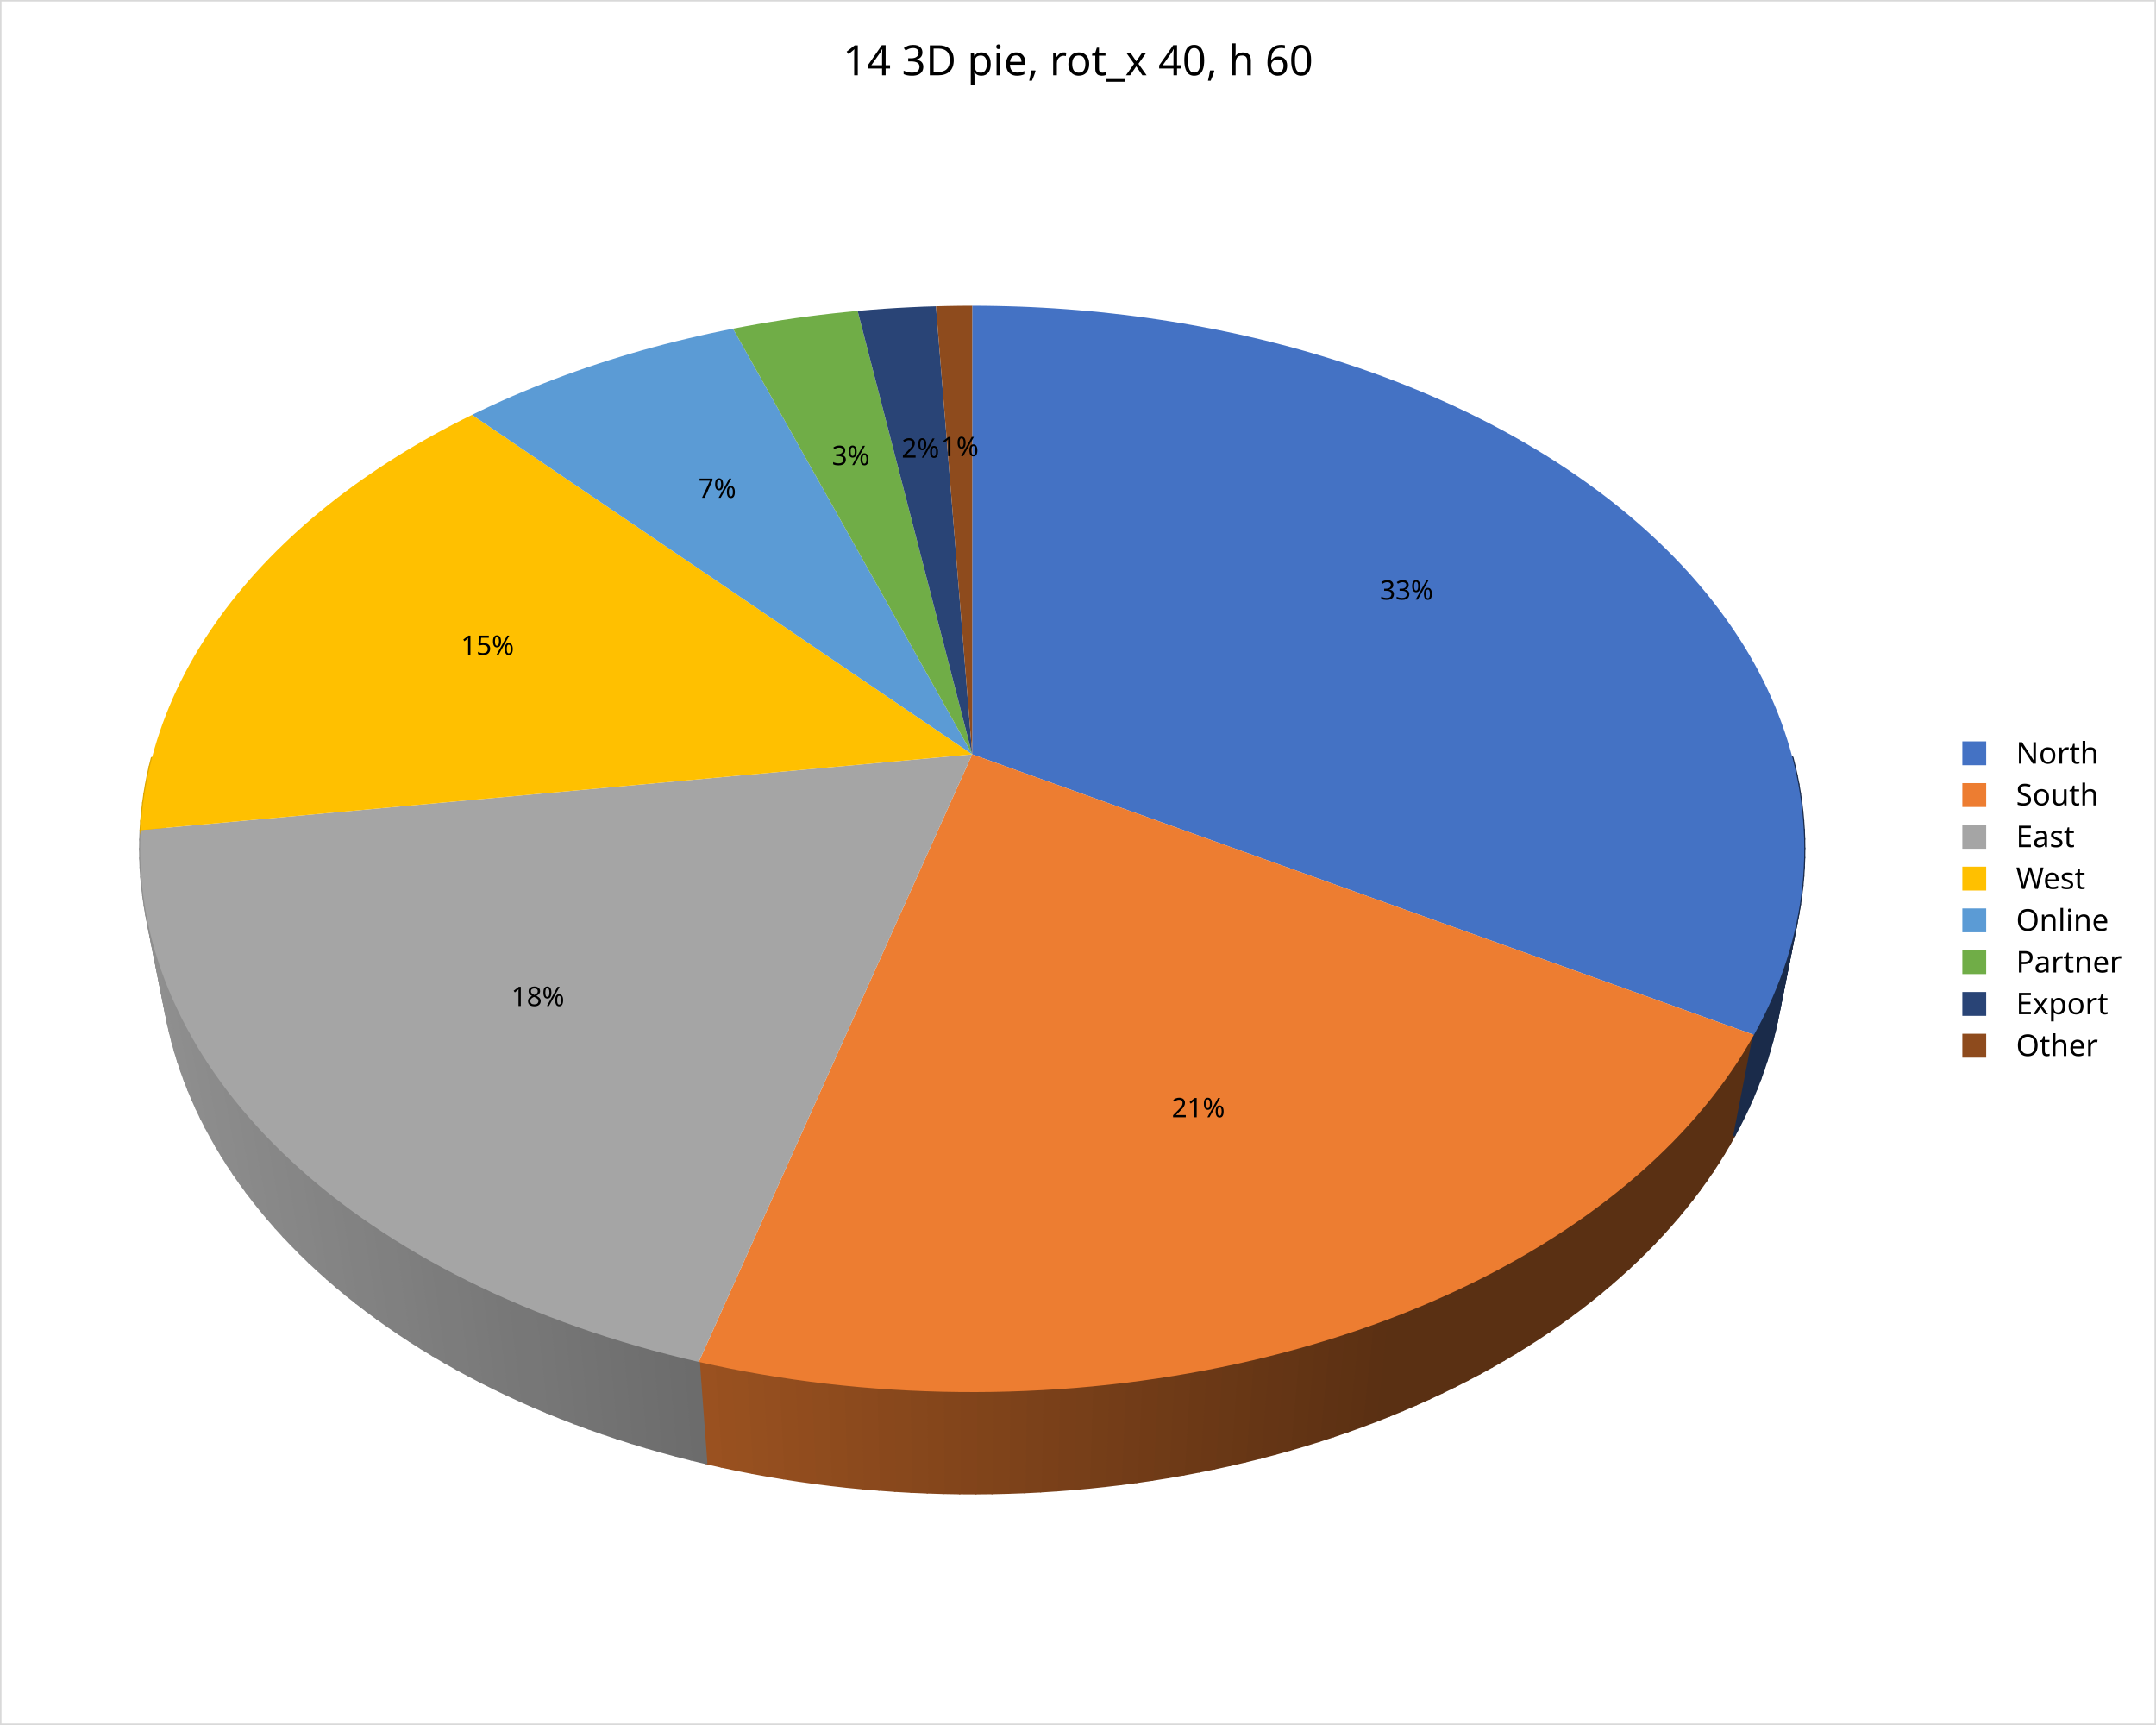
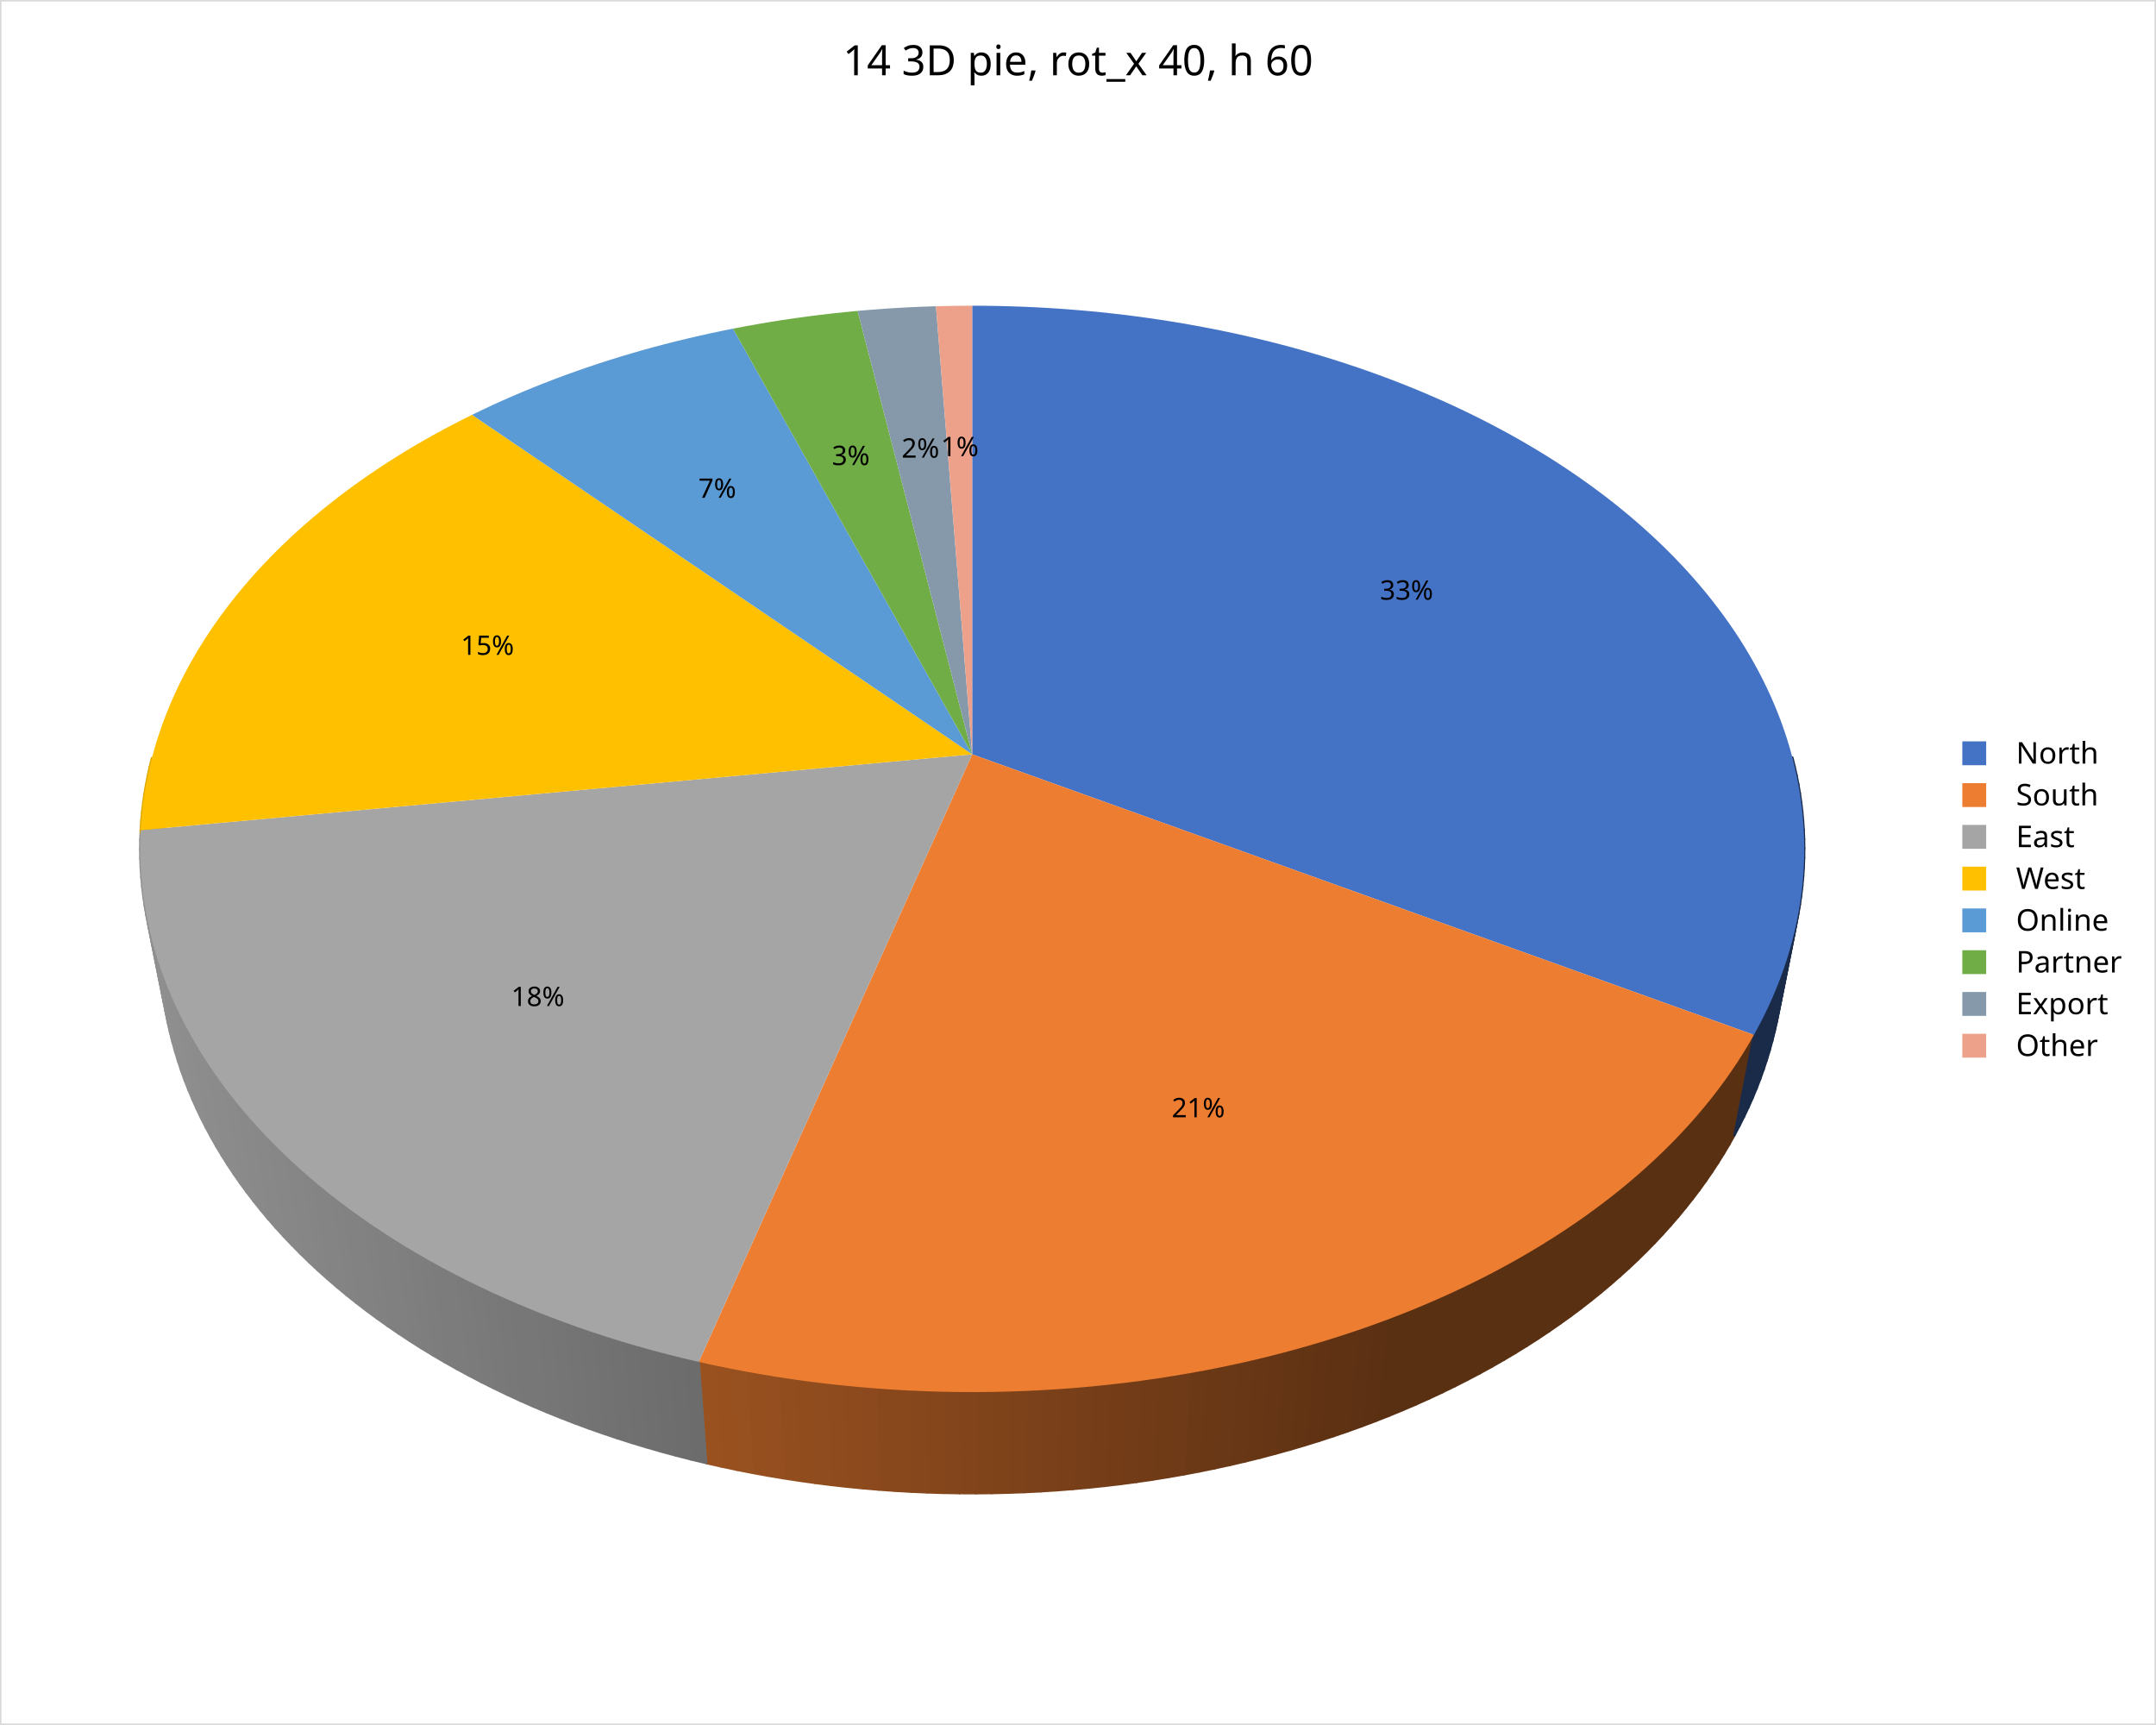
<svg xmlns="http://www.w3.org/2000/svg" class="svglite" data-engine-version="2.0" width="720.00pt" height="576.00pt" viewBox="0 0 720.00 576.00">
  <defs>
    <style type="text/css">
    .svglite line, .svglite polyline, .svglite polygon, .svglite path, .svglite rect, .svglite circle {
      fill: none;
      stroke: #000000;
      stroke-linecap: round;
      stroke-linejoin: round;
      stroke-miterlimit: 10.00;
    }
  </style>
  </defs>
  <rect width="100%" height="100%" style="stroke: none; fill: #FFFFFF;" />
  <defs>
    <clipPath id="cpMC4wMHw3MjAuMDB8MC4wMHw1NzYuMDA=">
      <rect x="0.00" y="0.00" width="720.00" height="576.00" />
    </clipPath>
  </defs>
  <g clip-path="url(#cpMC4wMHw3MjAuMDB8MC4wMHw1NzYuMDA=)">
    <rect x="0.00" y="0.00" width="720.00" height="576.00" style="stroke-width: 1.00; stroke: #D9D9D9; fill: #FFFFFF;" />
    <text x="360.00" y="25.14" text-anchor="middle" style="font-size: 14.00px; font-family: sans;" textLength="153.33px" lengthAdjust="spacingAndGlyphs">14 3D pie, rot_x 40, h 60</text>
    <polygon points="585.74,345.56 583.97,348.63 577.47,382.21 579.20,379.12 " style="stroke-width: 0.75; stroke: #5A3013; fill: #5A3013;" />
    <polygon points="583.97,348.63 582.12,351.69 575.64,385.28 577.47,382.21 " style="stroke-width: 0.75; stroke: #5A3013; fill: #5A3013;" />
    <polygon points="582.12,351.69 580.18,354.74 573.73,388.34 575.64,385.28 " style="stroke-width: 0.75; stroke: #5A3013; fill: #5A3013;" />
    <polygon points="580.18,354.74 578.14,357.77 571.73,391.39 573.73,388.34 " style="stroke-width: 0.75; stroke: #5A3013; fill: #5A3013;" />
    <polygon points="578.14,357.77 576.02,360.78 569.64,394.41 571.73,391.39 " style="stroke-width: 0.75; stroke: #5A3013; fill: #5A3013;" />
    <polygon points="576.02,360.78 573.80,363.78 567.47,397.42 569.64,394.41 " style="stroke-width: 0.75; stroke: #5A3013; fill: #5A3013;" />
    <polygon points="573.80,363.78 571.50,366.76 565.20,400.41 567.47,397.42 " style="stroke-width: 0.75; stroke: #5A3013; fill: #5A3013;" />
    <polygon points="571.50,366.76 569.10,369.71 562.85,403.37 565.20,400.41 " style="stroke-width: 0.75; stroke: #5A3013; fill: #5A3013;" />
    <polygon points="569.10,369.71 566.62,372.65 560.42,406.32 562.85,403.37 " style="stroke-width: 0.75; stroke: #5A3013; fill: #5A3013;" />
    <polygon points="566.62,372.65 564.04,375.56 557.89,409.24 560.42,406.32 " style="stroke-width: 0.75; stroke: #5A3013; fill: #5A3013;" />
    <polygon points="564.04,375.56 561.38,378.45 555.28,412.14 557.89,409.24 " style="stroke-width: 0.75; stroke: #5A3013; fill: #5A3013;" />
    <polygon points="561.38,378.45 558.63,381.31 552.59,415.01 555.28,412.14 " style="stroke-width: 0.75; stroke: #5A3013; fill: #5A3013;" />
    <polygon points="558.63,381.31 555.79,384.14 549.81,417.85 552.59,415.01 " style="stroke-width: 0.75; stroke: #5A3013; fill: #5A3013;" />
    <polygon points="555.79,384.14 552.86,386.95 546.94,420.67 549.81,417.85 " style="stroke-width: 0.75; stroke: #5A3013; fill: #5A3013;" />
    <polygon points="552.86,386.95 549.84,389.73 543.99,423.45 546.94,420.67 " style="stroke-width: 0.75; stroke: #5A3013; fill: #5A3013;" />
    <polygon points="549.84,389.73 546.74,392.47 540.95,426.20 543.99,423.45 " style="stroke-width: 0.75; stroke: #5A3013; fill: #5A3013;" />
    <polygon points="546.74,392.47 543.55,395.19 537.83,428.92 540.95,426.20 " style="stroke-width: 0.75; stroke: #5A3013; fill: #5A3013;" />
    <polygon points="543.55,395.19 540.28,397.87 534.63,431.61 537.83,428.92 " style="stroke-width: 0.75; stroke: #5A3013; fill: #5A3013;" />
    <polygon points="540.28,397.87 536.92,400.51 531.35,434.26 534.63,431.61 " style="stroke-width: 0.75; stroke: #5A3013; fill: #5A3013;" />
    <polygon points="536.92,400.51 533.47,403.12 527.98,436.88 531.35,434.26 " style="stroke-width: 0.75; stroke: #5A3013; fill: #5A3013;" />
    <polygon points="533.47,403.12 529.95,405.70 524.54,439.46 527.98,436.88 " style="stroke-width: 0.75; stroke: #5A3013; fill: #5A3013;" />
    <polygon points="529.95,405.70 526.34,408.23 521.01,441.99 524.54,439.46 " style="stroke-width: 0.75; stroke: #5A3013; fill: #5A3013;" />
    <polygon points="526.34,408.23 522.65,410.72 517.41,444.49 521.01,441.99 " style="stroke-width: 0.75; stroke: #5A3013; fill: #5A3013;" />
    <polygon points="522.65,410.72 518.88,413.17 513.73,446.95 517.41,444.49 " style="stroke-width: 0.75; stroke: #5A3013; fill: #5A3013;" />
    <polygon points="518.88,413.17 515.03,415.58 509.97,449.36 513.73,446.95 " style="stroke-width: 0.75; stroke: #5A3013; fill: #5A3013;" />
    <polygon points="515.03,415.58 511.10,417.95 506.14,451.73 509.97,449.36 " style="stroke-width: 0.75; stroke: #5A3013; fill: #5A3013;" />
    <polygon points="511.10,417.95 507.10,420.27 502.23,454.05 506.14,451.73 " style="stroke-width: 0.75; stroke: #5A3013; fill: #5A3013;" />
    <polygon points="507.10,420.27 503.01,422.54 498.25,456.33 502.23,454.05 " style="stroke-width: 0.75; stroke: #5A3013; fill: #5A3013;" />
    <polygon points="503.01,422.54 498.86,424.77 494.20,458.56 498.25,456.33 " style="stroke-width: 0.75; stroke: #5A3013; fill: #5A3013;" />
    <polygon points="498.86,424.77 494.63,426.95 490.07,460.73 494.20,458.56 " style="stroke-width: 0.75; stroke: #5A3013; fill: #5A3013;" />
    <polygon points="494.63,426.95 490.33,429.07 485.88,462.86 490.07,460.73 " style="stroke-width: 0.75; stroke: #5A3013; fill: #5A3013;" />
    <polygon points="490.33,429.07 485.96,431.15 481.62,464.94 485.88,462.86 " style="stroke-width: 0.75; stroke: #5A3013; fill: #5A3013;" />
    <polygon points="485.96,431.15 481.52,433.17 477.29,466.97 481.62,464.94 " style="stroke-width: 0.75; stroke: #5A3013; fill: #5A3013;" />
    <polygon points="481.52,433.17 477.01,435.14 472.90,468.94 477.29,466.97 " style="stroke-width: 0.75; stroke: #5A3013; fill: #5A3013;" />
    <polygon points="477.01,435.14 472.44,437.06 468.45,470.85 472.90,468.94 " style="stroke-width: 0.75; stroke: #5A3013; fill: #5A3013;" />
    <polygon points="472.44,437.06 467.81,438.92 463.93,472.71 468.45,470.85 " style="stroke-width: 0.75; stroke: #5A3013; fill: #5A3013;" />
    <polygon points="467.81,438.92 463.11,440.72 459.35,474.52 463.93,472.71 " style="stroke-width: 0.75; stroke: #5A3013; fill: #5A3013;" />
    <polygon points="463.11,440.72 458.35,442.46 454.72,476.26 459.35,474.52 " style="stroke-width: 0.75; stroke: #5B3013; fill: #5B3013;" />
    <polygon points="458.35,442.46 453.54,444.15 450.03,477.95 454.72,476.26 " style="stroke-width: 0.75; stroke: #5D3113; fill: #5D3113;" />
    <polygon points="453.54,444.15 448.66,445.77 445.28,479.57 450.03,477.95 " style="stroke-width: 0.75; stroke: #5E3213; fill: #5E3213;" />
    <polygon points="448.66,445.77 443.73,447.34 440.49,481.14 445.28,479.57 " style="stroke-width: 0.75; stroke: #5F3214; fill: #5F3214;" />
    <polygon points="443.73,447.34 438.75,448.84 435.64,482.64 440.49,481.14 " style="stroke-width: 0.75; stroke: #613314; fill: #613314;" />
    <polygon points="438.75,448.84 433.72,450.28 430.74,484.08 435.64,482.64 " style="stroke-width: 0.75; stroke: #623414; fill: #623414;" />
    <polygon points="433.72,450.28 428.64,451.66 425.80,485.45 430.74,484.08 " style="stroke-width: 0.75; stroke: #643515; fill: #643515;" />
    <polygon points="428.64,451.66 423.52,452.97 420.81,486.77 425.80,485.45 " style="stroke-width: 0.75; stroke: #653515; fill: #653515;" />
    <polygon points="423.52,452.97 418.35,454.22 415.78,488.01 420.81,486.77 " style="stroke-width: 0.75; stroke: #663615; fill: #663615;" />
    <polygon points="418.35,454.22 413.13,455.40 410.71,489.19 415.78,488.01 " style="stroke-width: 0.75; stroke: #683715; fill: #683715;" />
    <polygon points="413.13,455.40 407.88,456.51 405.60,490.30 410.71,489.19 " style="stroke-width: 0.75; stroke: #693816; fill: #693816;" />
    <polygon points="407.88,456.51 402.59,457.56 400.45,491.35 405.60,490.30 " style="stroke-width: 0.75; stroke: #6B3816; fill: #6B3816;" />
    <polygon points="402.59,457.56 397.27,458.53 395.27,492.33 400.45,491.35 " style="stroke-width: 0.75; stroke: #6C3916; fill: #6C3916;" />
    <polygon points="397.27,458.53 391.91,459.44 390.06,493.24 395.27,492.33 " style="stroke-width: 0.75; stroke: #6E3A17; fill: #6E3A17;" />
    <polygon points="391.91,459.44 386.52,460.28 384.82,494.08 390.06,493.24 " style="stroke-width: 0.75; stroke: #6F3B17; fill: #6F3B17;" />
    <polygon points="386.52,460.28 381.10,461.05 379.55,494.85 384.82,494.08 " style="stroke-width: 0.75; stroke: #713B17; fill: #713B17;" />
    <polygon points="381.10,461.05 375.66,461.75 374.25,495.55 379.55,494.85 " style="stroke-width: 0.75; stroke: #723C18; fill: #723C18;" />
    <polygon points="375.66,461.75 370.20,462.38 368.94,496.17 374.25,495.55 " style="stroke-width: 0.75; stroke: #743D18; fill: #743D18;" />
    <polygon points="370.20,462.38 364.71,462.94 363.60,496.73 368.94,496.17 " style="stroke-width: 0.75; stroke: #753E18; fill: #753E18;" />
    <polygon points="364.71,462.94 359.20,463.43 358.25,497.22 363.60,496.73 " style="stroke-width: 0.75; stroke: #773F19; fill: #773F19;" />
    <polygon points="359.20,463.43 353.68,463.84 352.88,497.63 358.25,497.22 " style="stroke-width: 0.75; stroke: #783F19; fill: #783F19;" />
    <polygon points="353.68,463.84 348.15,464.18 347.50,497.98 352.88,497.63 " style="stroke-width: 0.75; stroke: #7A4019; fill: #7A4019;" />
    <polygon points="348.15,464.18 342.60,464.45 342.11,498.25 347.50,497.98 " style="stroke-width: 0.75; stroke: #7B411A; fill: #7B411A;" />
    <polygon points="342.60,464.45 337.05,464.65 336.71,498.44 342.11,498.25 " style="stroke-width: 0.75; stroke: #7D421A; fill: #7D421A;" />
    <polygon points="337.05,464.65 331.49,464.78 331.30,498.57 336.71,498.44 " style="stroke-width: 0.75; stroke: #7F431A; fill: #7F431A;" />
    <polygon points="331.49,464.78 325.93,464.83 325.89,498.62 331.30,498.57 " style="stroke-width: 0.75; stroke: #80441A; fill: #80441A;" />
    <polygon points="325.93,464.83 320.37,464.81 320.49,498.60 325.89,498.62 " style="stroke-width: 0.75; stroke: #82441B; fill: #82441B;" />
    <polygon points="320.37,464.81 314.81,464.72 315.08,498.51 320.49,498.60 " style="stroke-width: 0.75; stroke: #83451B; fill: #83451B;" />
    <polygon points="314.81,464.72 309.25,464.55 309.68,498.34 315.08,498.51 " style="stroke-width: 0.75; stroke: #85461B; fill: #85461B;" />
    <polygon points="309.25,464.55 303.70,464.32 304.28,498.11 309.68,498.34 " style="stroke-width: 0.75; stroke: #86471C; fill: #86471C;" />
    <polygon points="303.70,464.32 298.16,464.01 298.89,497.80 304.28,498.11 " style="stroke-width: 0.75; stroke: #88481C; fill: #88481C;" />
    <polygon points="298.16,464.01 292.63,463.62 293.52,497.41 298.89,497.80 " style="stroke-width: 0.75; stroke: #89481C; fill: #89481C;" />
    <polygon points="292.63,463.62 287.12,463.17 288.16,496.96 293.52,497.41 " style="stroke-width: 0.75; stroke: #8B491D; fill: #8B491D;" />
    <polygon points="287.12,463.17 281.63,462.64 282.81,496.44 288.16,496.96 " style="stroke-width: 0.75; stroke: #8C4A1D; fill: #8C4A1D;" />
    <polygon points="281.63,462.64 276.15,462.05 277.49,495.84 282.81,496.44 " style="stroke-width: 0.75; stroke: #8E4B1D; fill: #8E4B1D;" />
    <polygon points="276.15,462.05 270.70,461.38 272.19,495.17 277.49,495.84 " style="stroke-width: 0.75; stroke: #8F4C1E; fill: #8F4C1E;" />
    <polygon points="270.70,461.38 265.27,460.64 266.91,494.43 272.19,495.17 " style="stroke-width: 0.75; stroke: #914C1E; fill: #914C1E;" />
    <polygon points="265.27,460.64 259.87,459.83 261.65,493.62 266.91,494.43 " style="stroke-width: 0.75; stroke: #924D1E; fill: #924D1E;" />
    <polygon points="259.87,459.83 254.49,458.95 256.43,492.75 261.65,493.62 " style="stroke-width: 0.75; stroke: #944E1F; fill: #944E1F;" />
    <polygon points="254.49,458.95 249.15,458.01 251.23,491.80 256.43,492.75 " style="stroke-width: 0.75; stroke: #954F1F; fill: #954F1F;" />
    <polygon points="249.15,458.01 243.85,456.99 246.07,490.79 251.23,491.80 " style="stroke-width: 0.75; stroke: #97501F; fill: #97501F;" />
    <polygon points="243.85,456.99 238.58,455.91 240.94,489.70 246.07,490.79 " style="stroke-width: 0.75; stroke: #98501F; fill: #98501F;" />
    <polygon points="238.58,455.91 233.35,454.76 235.85,488.55 240.94,489.70 " style="stroke-width: 0.75; stroke: #9A5120; fill: #9A5120;" />
    <polygon points="233.35,454.76 228.13,453.53 230.78,487.33 235.85,488.55 " style="stroke-width: 0.75; stroke: #6C6C6C; fill: #6C6C6C;" />
    <polygon points="228.13,453.53 222.95,452.24 225.74,486.04 230.78,487.33 " style="stroke-width: 0.75; stroke: #6D6D6D; fill: #6D6D6D;" />
    <polygon points="222.95,452.24 217.82,450.89 220.75,484.68 225.74,486.04 " style="stroke-width: 0.75; stroke: #6E6E6E; fill: #6E6E6E;" />
    <polygon points="217.82,450.89 212.74,449.47 215.80,483.26 220.75,484.68 " style="stroke-width: 0.75; stroke: #6F6F6F; fill: #6F6F6F;" />
    <polygon points="212.74,449.47 207.71,447.98 210.90,481.78 215.80,483.26 " style="stroke-width: 0.75; stroke: #707070; fill: #707070;" />
    <polygon points="207.71,447.98 202.73,446.43 206.06,480.23 210.90,481.78 " style="stroke-width: 0.75; stroke: #717171; fill: #717171;" />
    <polygon points="202.73,446.43 197.81,444.83 201.26,478.62 206.06,480.23 " style="stroke-width: 0.75; stroke: #727272; fill: #727272;" />
    <polygon points="197.81,444.83 192.94,443.15 196.52,476.95 201.26,478.62 " style="stroke-width: 0.75; stroke: #737373; fill: #737373;" />
    <polygon points="192.94,443.15 188.13,441.42 191.84,475.22 196.52,476.95 " style="stroke-width: 0.75; stroke: #747474; fill: #747474;" />
    <polygon points="188.13,441.42 183.39,439.63 187.21,473.43 191.84,475.22 " style="stroke-width: 0.75; stroke: #757575; fill: #757575;" />
    <polygon points="183.39,439.63 178.70,437.79 182.65,471.58 187.21,473.43 " style="stroke-width: 0.75; stroke: #767676; fill: #767676;" />
    <polygon points="178.70,437.79 174.08,435.88 178.14,469.68 182.65,471.58 " style="stroke-width: 0.75; stroke: #777777; fill: #777777;" />
    <polygon points="174.08,435.88 169.52,433.92 173.70,467.72 178.14,469.68 " style="stroke-width: 0.75; stroke: #777777; fill: #777777;" />
    <polygon points="169.52,433.92 165.03,431.91 169.33,465.70 173.70,467.72 " style="stroke-width: 0.75; stroke: #787878; fill: #787878;" />
    <polygon points="165.03,431.91 160.61,429.84 165.02,463.63 169.33,465.70 " style="stroke-width: 0.75; stroke: #797979; fill: #797979;" />
    <polygon points="160.61,429.84 156.26,427.72 160.78,461.51 165.02,463.63 " style="stroke-width: 0.75; stroke: #7A7A7A; fill: #7A7A7A;" />
    <polygon points="156.26,427.72 151.98,425.55 156.61,459.33 160.78,461.51 " style="stroke-width: 0.75; stroke: #7B7B7B; fill: #7B7B7B;" />
    <polygon points="151.98,425.55 147.77,423.33 152.50,457.11 156.61,459.33 " style="stroke-width: 0.75; stroke: #7C7C7C; fill: #7C7C7C;" />
    <polygon points="147.77,423.33 143.64,421.06 148.48,454.84 152.50,457.11 " style="stroke-width: 0.75; stroke: #7C7C7C; fill: #7C7C7C;" />
    <polygon points="143.64,421.06 139.59,418.74 144.52,452.52 148.48,454.84 " style="stroke-width: 0.75; stroke: #7D7D7D; fill: #7D7D7D;" />
    <polygon points="139.59,418.74 135.61,416.37 140.64,450.15 144.52,452.52 " style="stroke-width: 0.75; stroke: #7E7E7E; fill: #7E7E7E;" />
    <polygon points="135.61,416.37 131.72,413.97 136.84,447.74 140.64,450.15 " style="stroke-width: 0.75; stroke: #7F7F7F; fill: #7F7F7F;" />
    <polygon points="131.72,413.97 127.90,411.51 133.11,445.28 136.84,447.74 " style="stroke-width: 0.75; stroke: #808080; fill: #808080;" />
    <polygon points="127.90,411.51 124.16,409.02 129.46,442.78 133.11,445.28 " style="stroke-width: 0.75; stroke: #808080; fill: #808080;" />
    <polygon points="124.16,409.02 120.51,406.48 125.89,440.24 129.46,442.78 " style="stroke-width: 0.75; stroke: #818181; fill: #818181;" />
    <polygon points="120.51,406.48 116.93,403.91 122.40,437.66 125.89,440.24 " style="stroke-width: 0.75; stroke: #828282; fill: #828282;" />
    <polygon points="116.93,403.91 113.44,401.30 118.99,435.05 122.40,437.66 " style="stroke-width: 0.75; stroke: #828282; fill: #828282;" />
    <polygon points="113.44,401.30 110.04,398.65 115.66,432.39 118.99,435.05 " style="stroke-width: 0.75; stroke: #838383; fill: #838383;" />
    <polygon points="110.04,398.65 106.72,395.96 112.42,429.70 115.66,432.39 " style="stroke-width: 0.75; stroke: #848484; fill: #848484;" />
    <polygon points="106.72,395.96 103.49,393.24 109.26,426.97 112.42,429.70 " style="stroke-width: 0.75; stroke: #848484; fill: #848484;" />
    <polygon points="103.49,393.24 100.35,390.49 106.18,424.21 109.26,426.97 " style="stroke-width: 0.75; stroke: #858585; fill: #858585;" />
    <polygon points="100.35,390.49 97.29,387.70 103.19,421.42 106.18,424.21 " style="stroke-width: 0.75; stroke: #868686; fill: #868686;" />
    <polygon points="97.29,387.70 94.32,384.89 100.29,418.60 103.19,421.42 " style="stroke-width: 0.75; stroke: #868686; fill: #868686;" />
    <polygon points="94.32,384.89 91.44,382.04 97.47,415.74 100.29,418.60 " style="stroke-width: 0.75; stroke: #878787; fill: #878787;" />
    <polygon points="91.44,382.04 88.65,379.17 94.73,412.86 97.47,415.74 " style="stroke-width: 0.75; stroke: #878787; fill: #878787;" />
    <polygon points="88.65,379.17 85.95,376.27 92.09,409.96 94.73,412.86 " style="stroke-width: 0.75; stroke: #888888; fill: #888888;" />
    <polygon points="85.95,376.27 83.34,373.35 89.53,407.03 92.09,409.96 " style="stroke-width: 0.75; stroke: #888888; fill: #888888;" />
    <polygon points="83.34,373.35 80.82,370.41 87.06,404.07 89.53,407.03 " style="stroke-width: 0.75; stroke: #898989; fill: #898989;" />
    <polygon points="80.82,370.41 78.39,367.44 84.67,401.09 87.06,404.07 " style="stroke-width: 0.75; stroke: #898989; fill: #898989;" />
    <polygon points="78.39,367.44 76.05,364.45 82.38,398.09 84.67,401.09 " style="stroke-width: 0.75; stroke: #8A8A8A; fill: #8A8A8A;" />
    <polygon points="76.05,364.45 73.81,361.44 80.17,395.07 82.38,398.09 " style="stroke-width: 0.75; stroke: #8A8A8A; fill: #8A8A8A;" />
    <polygon points="73.81,361.44 71.65,358.41 78.05,392.03 80.17,395.07 " style="stroke-width: 0.75; stroke: #8B8B8B; fill: #8B8B8B;" />
    <polygon points="71.65,358.41 69.58,355.37 76.02,388.97 78.05,392.03 " style="stroke-width: 0.75; stroke: #8B8B8B; fill: #8B8B8B;" />
    <polygon points="69.58,355.37 67.61,352.31 74.08,385.90 76.02,388.97 " style="stroke-width: 0.75; stroke: #8B8B8B; fill: #8B8B8B;" />
    <polygon points="67.61,352.31 65.73,349.23 72.23,382.81 74.08,385.90 " style="stroke-width: 0.75; stroke: #8C8C8C; fill: #8C8C8C;" />
    <polygon points="65.73,349.23 63.94,346.14 70.47,379.71 72.23,382.81 " style="stroke-width: 0.75; stroke: #8C8C8C; fill: #8C8C8C;" />
    <polygon points="63.94,346.14 62.24,343.04 68.79,376.60 70.47,379.71 " style="stroke-width: 0.75; stroke: #8C8C8C; fill: #8C8C8C;" />
    <polygon points="62.24,343.04 60.63,339.93 67.20,373.47 68.79,376.60 " style="stroke-width: 0.75; stroke: #8D8D8D; fill: #8D8D8D;" />
    <polygon points="60.63,339.93 59.11,336.81 65.70,370.33 67.20,373.47 " style="stroke-width: 0.75; stroke: #8D8D8D; fill: #8D8D8D;" />
    <polygon points="59.11,336.81 57.68,333.68 64.29,367.19 65.70,370.33 " style="stroke-width: 0.75; stroke: #8D8D8D; fill: #8D8D8D;" />
    <polygon points="57.68,333.68 56.34,330.55 62.97,364.04 64.29,367.19 " style="stroke-width: 0.75; stroke: #8E8E8E; fill: #8E8E8E;" />
    <polygon points="56.34,330.55 55.09,327.40 61.73,360.88 62.97,364.04 " style="stroke-width: 0.75; stroke: #8E8E8E; fill: #8E8E8E;" />
    <polygon points="55.09,327.40 53.93,324.26 60.58,357.71 61.73,360.88 " style="stroke-width: 0.75; stroke: #8E8E8E; fill: #8E8E8E;" />
    <polygon points="53.93,324.26 52.87,321.11 59.52,354.54 60.58,357.71 " style="stroke-width: 0.75; stroke: #8E8E8E; fill: #8E8E8E;" />
    <polygon points="52.87,321.11 51.88,317.95 58.55,351.37 59.52,354.54 " style="stroke-width: 0.75; stroke: #8E8E8E; fill: #8E8E8E;" />
    <polygon points="51.88,317.95 50.99,314.80 57.66,348.20 58.55,351.37 " style="stroke-width: 0.75; stroke: #8F8F8F; fill: #8F8F8F;" />
    <polygon points="50.99,314.80 50.19,311.64 56.85,345.02 57.66,348.20 " style="stroke-width: 0.75; stroke: #8F8F8F; fill: #8F8F8F;" />
    <polygon points="50.19,311.64 49.47,308.49 56.13,341.85 56.85,345.02 " style="stroke-width: 0.75; stroke: #8F8F8F; fill: #8F8F8F;" />
    <polygon points="49.47,308.49 48.84,305.33 55.50,338.67 56.13,341.85 " style="stroke-width: 0.75; stroke: #8F8F8F; fill: #8F8F8F;" />
    <polygon points="48.84,305.33 48.30,302.18 54.95,335.50 55.50,338.67 " style="stroke-width: 0.75; stroke: #8F8F8F; fill: #8F8F8F;" />
    <polygon points="48.30,302.18 47.84,299.03 54.48,332.33 54.95,335.50 " style="stroke-width: 0.75; stroke: #8F8F8F; fill: #8F8F8F;" />
    <polygon points="47.84,299.03 47.47,295.89 54.10,329.17 54.48,332.33 " style="stroke-width: 0.75; stroke: #8F8F8F; fill: #8F8F8F;" />
    <polygon points="47.47,295.89 47.18,292.75 53.80,326.01 54.10,329.17 " style="stroke-width: 0.75; stroke: #8F8F8F; fill: #8F8F8F;" />
    <polygon points="47.18,292.75 46.97,289.62 53.58,322.86 53.80,326.01 " style="stroke-width: 0.75; stroke: #8F8F8F; fill: #8F8F8F;" />
    <polygon points="46.97,289.62 46.85,286.50 53.44,319.71 53.58,322.86 " style="stroke-width: 0.75; stroke: #909090; fill: #909090;" />
    <polygon points="46.85,286.50 46.81,283.39 53.39,316.57 53.44,319.71 " style="stroke-width: 0.75; stroke: #909090; fill: #909090;" />
    <polygon points="46.81,283.39 46.86,280.28 53.41,313.45 53.39,316.57 " style="stroke-width: 0.75; stroke: #909090; fill: #909090;" />
    <polygon points="46.86,280.28 46.98,277.19 53.51,310.33 53.41,313.45 " style="stroke-width: 0.75; stroke: #909090; fill: #909090;" />
    <polygon points="46.98,277.19 47.18,274.13 53.69,307.25 53.51,310.33 " style="stroke-width: 0.75; stroke: #DEA700; fill: #DEA700;" />
    <polygon points="47.18,274.13 47.46,271.09 53.94,304.18 53.69,307.25 " style="stroke-width: 0.75; stroke: #DEA700; fill: #DEA700;" />
    <polygon points="47.46,271.09 47.82,268.06 54.27,301.13 53.94,304.18 " style="stroke-width: 0.75; stroke: #DEA700; fill: #DEA700;" />
    <polygon points="47.82,268.06 48.25,265.04 54.67,298.08 54.27,301.13 " style="stroke-width: 0.75; stroke: #DDA700; fill: #DDA700;" />
    <polygon points="48.25,265.04 48.76,262.04 55.15,295.06 54.67,298.08 " style="stroke-width: 0.75; stroke: #DDA700; fill: #DDA700;" />
    <polygon points="48.76,262.04 49.34,259.05 55.70,292.04 55.15,295.06 " style="stroke-width: 0.75; stroke: #DDA700; fill: #DDA700;" />
    <polygon points="49.34,259.05 50.00,256.08 56.33,289.04 55.70,292.04 " style="stroke-width: 0.75; stroke: #DDA600; fill: #DDA600;" />
    <polygon points="50.00,256.08 50.73,253.12 57.02,286.06 56.33,289.04 " style="stroke-width: 0.75; stroke: #DDA600; fill: #DDA600;" />
    <polygon points="598.57,252.93 599.30,255.89 592.98,288.86 592.27,285.87 " style="stroke-width: 0.75; stroke: #1A2B4A; fill: #1A2B4A;" />
    <polygon points="599.30,255.89 599.97,258.87 593.61,291.86 592.98,288.86 " style="stroke-width: 0.75; stroke: #1A2B4A; fill: #1A2B4A;" />
    <polygon points="599.97,258.87 600.56,261.87 594.16,294.89 593.61,291.86 " style="stroke-width: 0.75; stroke: #1A2B4A; fill: #1A2B4A;" />
    <polygon points="600.56,261.87 601.07,264.88 594.65,297.92 594.16,294.89 " style="stroke-width: 0.75; stroke: #1A2B4A; fill: #1A2B4A;" />
    <polygon points="601.07,264.88 601.51,267.91 595.06,300.97 594.65,297.92 " style="stroke-width: 0.75; stroke: #1A2B4A; fill: #1A2B4A;" />
    <polygon points="601.51,267.91 601.87,270.94 595.39,304.04 595.06,300.97 " style="stroke-width: 0.75; stroke: #1A2B4A; fill: #1A2B4A;" />
    <polygon points="601.87,270.94 602.15,274.00 595.65,307.11 595.39,304.04 " style="stroke-width: 0.75; stroke: #1A2B4A; fill: #1A2B4A;" />
    <polygon points="602.15,274.00 602.36,277.06 595.83,310.20 595.65,307.11 " style="stroke-width: 0.75; stroke: #1A2B4A; fill: #1A2B4A;" />
    <polygon points="602.36,277.06 602.49,280.13 595.94,313.30 595.83,310.20 " style="stroke-width: 0.75; stroke: #1A2B4A; fill: #1A2B4A;" />
    <polygon points="602.49,280.13 602.53,283.22 595.96,316.40 595.94,313.30 " style="stroke-width: 0.75; stroke: #1A2B4A; fill: #1A2B4A;" />
    <polygon points="602.53,283.22 602.50,286.31 595.91,319.52 595.96,316.40 " style="stroke-width: 0.75; stroke: #1A2B4A; fill: #1A2B4A;" />
    <polygon points="602.50,286.31 602.38,289.41 595.78,322.64 595.91,319.52 " style="stroke-width: 0.75; stroke: #1A2B4A; fill: #1A2B4A;" />
    <polygon points="602.38,289.41 602.19,292.52 595.57,325.77 595.78,322.64 " style="stroke-width: 0.75; stroke: #1A2B4A; fill: #1A2B4A;" />
    <polygon points="602.19,292.52 601.91,295.64 595.27,328.91 595.57,325.77 " style="stroke-width: 0.75; stroke: #1A2B4A; fill: #1A2B4A;" />
    <polygon points="601.91,295.64 601.54,298.76 594.90,332.05 595.27,328.91 " style="stroke-width: 0.75; stroke: #1A2B4A; fill: #1A2B4A;" />
    <polygon points="601.54,298.76 601.10,301.88 594.44,335.20 594.90,332.05 " style="stroke-width: 0.75; stroke: #1A2B4A; fill: #1A2B4A;" />
    <polygon points="601.10,301.88 600.56,305.01 593.91,338.35 594.44,335.20 " style="stroke-width: 0.75; stroke: #1A2B4A; fill: #1A2B4A;" />
    <polygon points="600.56,305.01 599.95,308.14 593.29,341.50 593.91,338.35 " style="stroke-width: 0.75; stroke: #1A2B4A; fill: #1A2B4A;" />
    <polygon points="599.95,308.14 599.24,311.28 592.58,344.66 593.29,341.50 " style="stroke-width: 0.75; stroke: #1A2B4A; fill: #1A2B4A;" />
    <polygon points="599.24,311.28 598.46,314.41 591.79,347.81 592.58,344.66 " style="stroke-width: 0.75; stroke: #1A2B4A; fill: #1A2B4A;" />
    <polygon points="598.46,314.41 597.58,317.55 590.92,350.96 591.79,347.81 " style="stroke-width: 0.75; stroke: #1A2B4A; fill: #1A2B4A;" />
    <polygon points="597.58,317.55 596.62,320.68 589.96,354.11 590.92,350.96 " style="stroke-width: 0.75; stroke: #1A2B4A; fill: #1A2B4A;" />
    <polygon points="596.62,320.68 595.57,323.81 588.92,357.26 589.96,354.11 " style="stroke-width: 0.75; stroke: #1A2B4A; fill: #1A2B4A;" />
    <polygon points="595.57,323.81 594.43,326.94 587.79,360.41 588.92,357.26 " style="stroke-width: 0.75; stroke: #1A2B4A; fill: #1A2B4A;" />
    <polygon points="594.43,326.94 593.20,330.06 586.58,363.55 587.79,360.41 " style="stroke-width: 0.75; stroke: #1A2B4A; fill: #1A2B4A;" />
    <polygon points="593.20,330.06 591.89,333.18 585.27,366.68 586.58,363.55 " style="stroke-width: 0.75; stroke: #1A2B4A; fill: #1A2B4A;" />
    <polygon points="591.89,333.18 590.49,336.29 583.89,369.80 585.27,366.68 " style="stroke-width: 0.75; stroke: #1A2B4A; fill: #1A2B4A;" />
    <polygon points="590.49,336.29 588.99,339.39 582.41,372.92 583.89,369.80 " style="stroke-width: 0.75; stroke: #1A2B4A; fill: #1A2B4A;" />
    <polygon points="588.99,339.39 587.41,342.48 580.85,376.03 582.41,372.92 " style="stroke-width: 0.75; stroke: #1A2B4A; fill: #1A2B4A;" />
    <polygon points="587.41,342.48 585.74,345.56 579.20,379.12 580.85,376.03 " style="stroke-width: 0.75; stroke: #1A2B4A; fill: #1A2B4A;" />
    <polygon points="324.67,251.88 324.67,102.08 328.58,102.10 332.49,102.16 336.40,102.25 340.30,102.37 344.21,102.53 348.11,102.73 352.00,102.96 355.89,103.23 359.78,103.54 363.66,103.88 367.54,104.25 371.40,104.67 375.27,105.12 379.12,105.60 382.96,106.12 386.80,106.68 390.62,107.27 394.44,107.89 398.24,108.56 402.03,109.26 405.81,109.99 409.58,110.76 413.33,111.56 417.07,112.41 420.79,113.28 424.50,114.19 428.19,115.14 431.87,116.12 435.52,117.14 439.16,118.20 442.78,119.28 446.38,120.41 449.96,121.57 453.51,122.76 457.05,123.99 460.56,125.25 464.05,126.55 467.52,127.89 470.96,129.26 474.38,130.66 477.76,132.10 481.13,133.57 484.46,135.07 487.77,136.62 491.04,138.19 494.29,139.80 497.51,141.44 500.69,143.12 503.85,144.83 506.97,146.57 510.05,148.35 513.10,150.16 516.12,152.00 519.10,153.88 522.04,155.79 524.94,157.73 527.81,159.71 530.63,161.71 533.42,163.75 536.16,165.82 538.87,167.92 541.52,170.06 544.14,172.22 546.71,174.42 549.23,176.64 551.71,178.90 554.14,181.18 556.53,183.50 558.86,185.84 561.14,188.22 563.38,190.62 565.56,193.05 567.68,195.51 569.76,198.00 571.78,200.52 573.74,203.06 575.65,205.63 577.50,208.22 579.29,210.84 581.03,213.49 582.70,216.16 584.31,218.86 585.86,221.58 587.35,224.32 588.77,227.09 590.13,229.88 591.42,232.69 592.65,235.52 593.81,238.37 594.90,241.24 595.92,244.14 596.88,247.05 597.76,249.98 598.57,252.93 599.30,255.89 599.97,258.87 600.56,261.87 601.07,264.88 601.51,267.91 601.87,270.94 602.15,274.00 602.36,277.06 602.49,280.13 602.53,283.22 602.50,286.31 602.38,289.41 602.19,292.52 601.91,295.64 601.54,298.76 601.10,301.88 600.56,305.01 599.95,308.14 599.24,311.28 598.46,314.41 597.58,317.55 596.62,320.68 595.57,323.81 594.43,326.94 593.20,330.06 591.89,333.18 590.49,336.29 588.99,339.39 587.41,342.48 585.74,345.56 " style="stroke-width: 0.75; stroke: none; fill: #4472C4;" />
    <polygon points="324.67,251.88 585.74,345.56 583.97,348.63 582.12,351.69 580.18,354.74 578.14,357.77 576.02,360.78 573.80,363.78 571.50,366.76 569.10,369.71 566.62,372.65 564.04,375.56 561.38,378.45 558.63,381.31 555.79,384.14 552.86,386.95 549.84,389.73 546.74,392.47 543.55,395.19 540.28,397.87 536.92,400.51 533.47,403.12 529.95,405.70 526.34,408.23 522.65,410.72 518.88,413.17 515.03,415.58 511.10,417.95 507.10,420.27 503.01,422.54 498.86,424.77 494.63,426.95 490.33,429.07 485.96,431.15 481.52,433.17 477.01,435.14 472.44,437.06 467.81,438.92 463.11,440.72 458.35,442.46 453.54,444.15 448.66,445.77 443.73,447.34 438.75,448.84 433.72,450.28 428.64,451.66 423.52,452.97 418.35,454.22 413.13,455.40 407.88,456.51 402.59,457.56 397.27,458.53 391.91,459.44 386.52,460.28 381.10,461.05 375.66,461.75 370.20,462.38 364.71,462.94 359.20,463.43 353.68,463.84 348.15,464.18 342.60,464.45 337.05,464.65 331.49,464.78 325.93,464.83 320.37,464.81 314.81,464.72 309.25,464.55 303.70,464.32 298.16,464.01 292.63,463.62 287.12,463.17 281.63,462.64 276.15,462.05 270.70,461.38 265.27,460.64 259.87,459.83 254.49,458.95 249.15,458.01 243.85,456.99 238.58,455.91 233.35,454.76 " style="stroke-width: 0.75; stroke: none; fill: #ED7D31;" />
    <polygon points="324.67,251.88 233.35,454.76 228.13,453.53 222.95,452.24 217.82,450.89 212.74,449.47 207.71,447.98 202.73,446.43 197.81,444.83 192.94,443.15 188.13,441.42 183.39,439.63 178.70,437.79 174.08,435.88 169.52,433.92 165.03,431.91 160.61,429.84 156.26,427.72 151.98,425.55 147.77,423.33 143.64,421.06 139.59,418.74 135.61,416.37 131.72,413.97 127.90,411.51 124.16,409.02 120.51,406.48 116.93,403.91 113.44,401.30 110.04,398.65 106.72,395.96 103.49,393.24 100.35,390.49 97.29,387.70 94.32,384.89 91.44,382.04 88.65,379.17 85.95,376.27 83.34,373.35 80.82,370.41 78.39,367.44 76.05,364.45 73.81,361.44 71.65,358.41 69.58,355.37 67.61,352.31 65.73,349.23 63.94,346.14 62.24,343.04 60.63,339.93 59.11,336.81 57.68,333.68 56.34,330.55 55.09,327.40 53.93,324.26 52.87,321.11 51.88,317.95 50.99,314.80 50.19,311.64 49.47,308.49 48.84,305.33 48.30,302.18 47.84,299.03 47.47,295.89 47.18,292.75 46.97,289.62 46.85,286.50 46.81,283.39 46.86,280.28 46.98,277.19 " style="stroke-width: 0.75; stroke: none; fill: #A5A5A5;" />
    <polygon points="324.67,251.88 46.98,277.19 47.18,274.13 47.46,271.09 47.82,268.06 48.25,265.04 48.76,262.04 49.34,259.05 50.00,256.08 50.73,253.12 51.53,250.18 52.40,247.26 53.35,244.35 54.36,241.47 55.45,238.60 56.60,235.75 57.81,232.93 59.10,230.12 60.45,227.34 61.86,224.58 63.34,221.84 64.88,219.13 66.48,216.44 68.14,213.77 69.86,211.13 71.64,208.52 73.48,205.92 75.38,203.36 77.33,200.82 79.34,198.31 81.40,195.83 83.51,193.37 85.68,190.94 87.90,188.54 90.17,186.17 92.49,183.83 94.86,181.52 97.27,179.23 99.74,176.98 102.25,174.75 104.80,172.56 107.40,170.40 110.05,168.27 112.74,166.16 115.46,164.10 118.23,162.06 121.05,160.05 123.90,158.08 126.78,156.14 129.71,154.23 132.67,152.35 135.67,150.50 138.71,148.69 141.78,146.91 144.88,145.17 148.02,143.46 151.19,141.78 154.39,140.13 157.62,138.52 " style="stroke-width: 0.75; stroke: none; fill: #FFC000;" />
    <polygon points="324.67,251.88 157.62,138.52 160.97,136.91 164.34,135.32 167.75,133.78 171.18,132.27 174.65,130.79 178.14,129.36 181.65,127.96 185.20,126.59 188.76,125.26 192.36,123.97 195.97,122.71 199.61,121.49 203.27,120.31 206.95,119.17 210.66,118.06 214.38,116.98 218.12,115.95 221.88,114.95 225.66,113.99 229.46,113.07 233.27,112.18 237.09,111.33 240.93,110.52 244.79,109.74 " style="stroke-width: 0.75; stroke: none; fill: #5B9BD5;" />
    <polygon points="324.67,251.88 244.79,109.74 248.90,108.96 253.02,108.22 257.15,107.52 261.30,106.86 265.45,106.25 269.62,105.68 273.80,105.15 277.99,104.66 282.19,104.22 286.40,103.81 " style="stroke-width: 0.75; stroke: none; fill: #70AD47;" />
-     <polygon points="324.67,251.88 286.40,103.81 290.74,103.44 295.10,103.11 299.45,102.83 303.82,102.60 308.19,102.40 312.56,102.26 " style="stroke-width: 0.75; stroke: none; fill: #294476;" />
-     <polygon points="324.67,251.88 312.56,102.26 316.60,102.16 320.63,102.10 324.67,102.08 " style="stroke-width: 0.75; stroke: none; fill: #8E4B1D;" />
+     <polygon points="324.67,251.88 286.40,103.81 290.74,103.44 295.10,103.11 299.45,102.83 303.82,102.60 308.19,102.40 312.56,102.26 " style="stroke-width: 0.75; stroke: none; fill: #8599AA;" />
+     <polygon points="324.67,251.88 312.56,102.26 316.60,102.16 320.63,102.10 324.67,102.08 " style="stroke-width: 0.75; stroke: none; fill: #EEA18A;" />
    <text x="469.74" y="200.24" text-anchor="middle" style="font-size: 9.00px; font-family: sans;" textLength="18.01px" lengthAdjust="spacingAndGlyphs">33%</text>
    <text x="400.19" y="373.07" text-anchor="middle" style="font-size: 9.00px; font-family: sans;" textLength="18.01px" lengthAdjust="spacingAndGlyphs">21%</text>
    <text x="179.62" y="335.93" text-anchor="middle" style="font-size: 9.00px; font-family: sans;" textLength="18.01px" lengthAdjust="spacingAndGlyphs">18%</text>
    <text x="162.79" y="218.66" text-anchor="middle" style="font-size: 9.00px; font-family: sans;" textLength="18.01px" lengthAdjust="spacingAndGlyphs">15%</text>
    <text x="239.54" y="166.22" text-anchor="middle" style="font-size: 9.00px; font-family: sans;" textLength="13.01px" lengthAdjust="spacingAndGlyphs">7%</text>
    <text x="284.14" y="155.29" text-anchor="middle" style="font-size: 9.00px; font-family: sans;" textLength="13.01px" lengthAdjust="spacingAndGlyphs">3%</text>
    <text x="307.39" y="152.82" text-anchor="middle" style="font-size: 9.00px; font-family: sans;" textLength="13.01px" lengthAdjust="spacingAndGlyphs">2%</text>
    <text x="320.52" y="152.31" text-anchor="middle" style="font-size: 9.00px; font-family: sans;" textLength="13.01px" lengthAdjust="spacingAndGlyphs">1%</text>
    <rect x="655.32" y="247.55" width="7.97" height="7.97" style="stroke-width: 0.75; stroke: none; fill: #4472C4;" />
    <text x="673.26" y="254.98" style="font-size: 10.00px; font-family: sans;" textLength="24.46px" lengthAdjust="spacingAndGlyphs">North</text>
    <rect x="655.32" y="261.50" width="7.97" height="7.97" style="stroke-width: 0.75; stroke: none; fill: #ED7D31;" />
    <text x="673.26" y="268.93" style="font-size: 10.00px; font-family: sans;" textLength="26.14px" lengthAdjust="spacingAndGlyphs">South</text>
    <rect x="655.32" y="275.45" width="7.97" height="7.97" style="stroke-width: 0.75; stroke: none; fill: #A5A5A5;" />
    <text x="673.26" y="282.87" style="font-size: 10.00px; font-family: sans;" textLength="20.02px" lengthAdjust="spacingAndGlyphs">East</text>
    <rect x="655.32" y="289.39" width="7.97" height="7.97" style="stroke-width: 0.75; stroke: none; fill: #FFC000;" />
    <text x="673.26" y="296.82" style="font-size: 10.00px; font-family: sans;" textLength="22.78px" lengthAdjust="spacingAndGlyphs">West</text>
    <rect x="655.32" y="303.34" width="7.97" height="7.97" style="stroke-width: 0.75; stroke: none; fill: #5B9BD5;" />
    <text x="673.26" y="310.77" style="font-size: 10.00px; font-family: sans;" textLength="28.91px" lengthAdjust="spacingAndGlyphs">Online</text>
    <rect x="655.32" y="317.29" width="7.97" height="7.97" style="stroke-width: 0.75; stroke: none; fill: #70AD47;" />
    <text x="673.26" y="324.72" style="font-size: 10.00px; font-family: sans;" textLength="32.80px" lengthAdjust="spacingAndGlyphs">Partner</text>
-     <rect x="655.32" y="331.24" width="7.97" height="7.97" style="stroke-width: 0.75; stroke: none; fill: #294476;" />
+     <rect x="655.32" y="331.24" width="7.97" height="7.97" style="stroke-width: 0.75; stroke: none; fill: #8599AA;" />
    <text x="673.26" y="338.66" style="font-size: 10.00px; font-family: sans;" textLength="28.91px" lengthAdjust="spacingAndGlyphs">Export</text>
-     <rect x="655.32" y="345.19" width="7.97" height="7.97" style="stroke-width: 0.75; stroke: none; fill: #8E4B1D;" />
+     <rect x="655.32" y="345.19" width="7.97" height="7.97" style="stroke-width: 0.75; stroke: none; fill: #EEA18A;" />
    <text x="673.26" y="352.61" style="font-size: 10.00px; font-family: sans;" textLength="25.01px" lengthAdjust="spacingAndGlyphs">Other</text>
  </g>
</svg>
